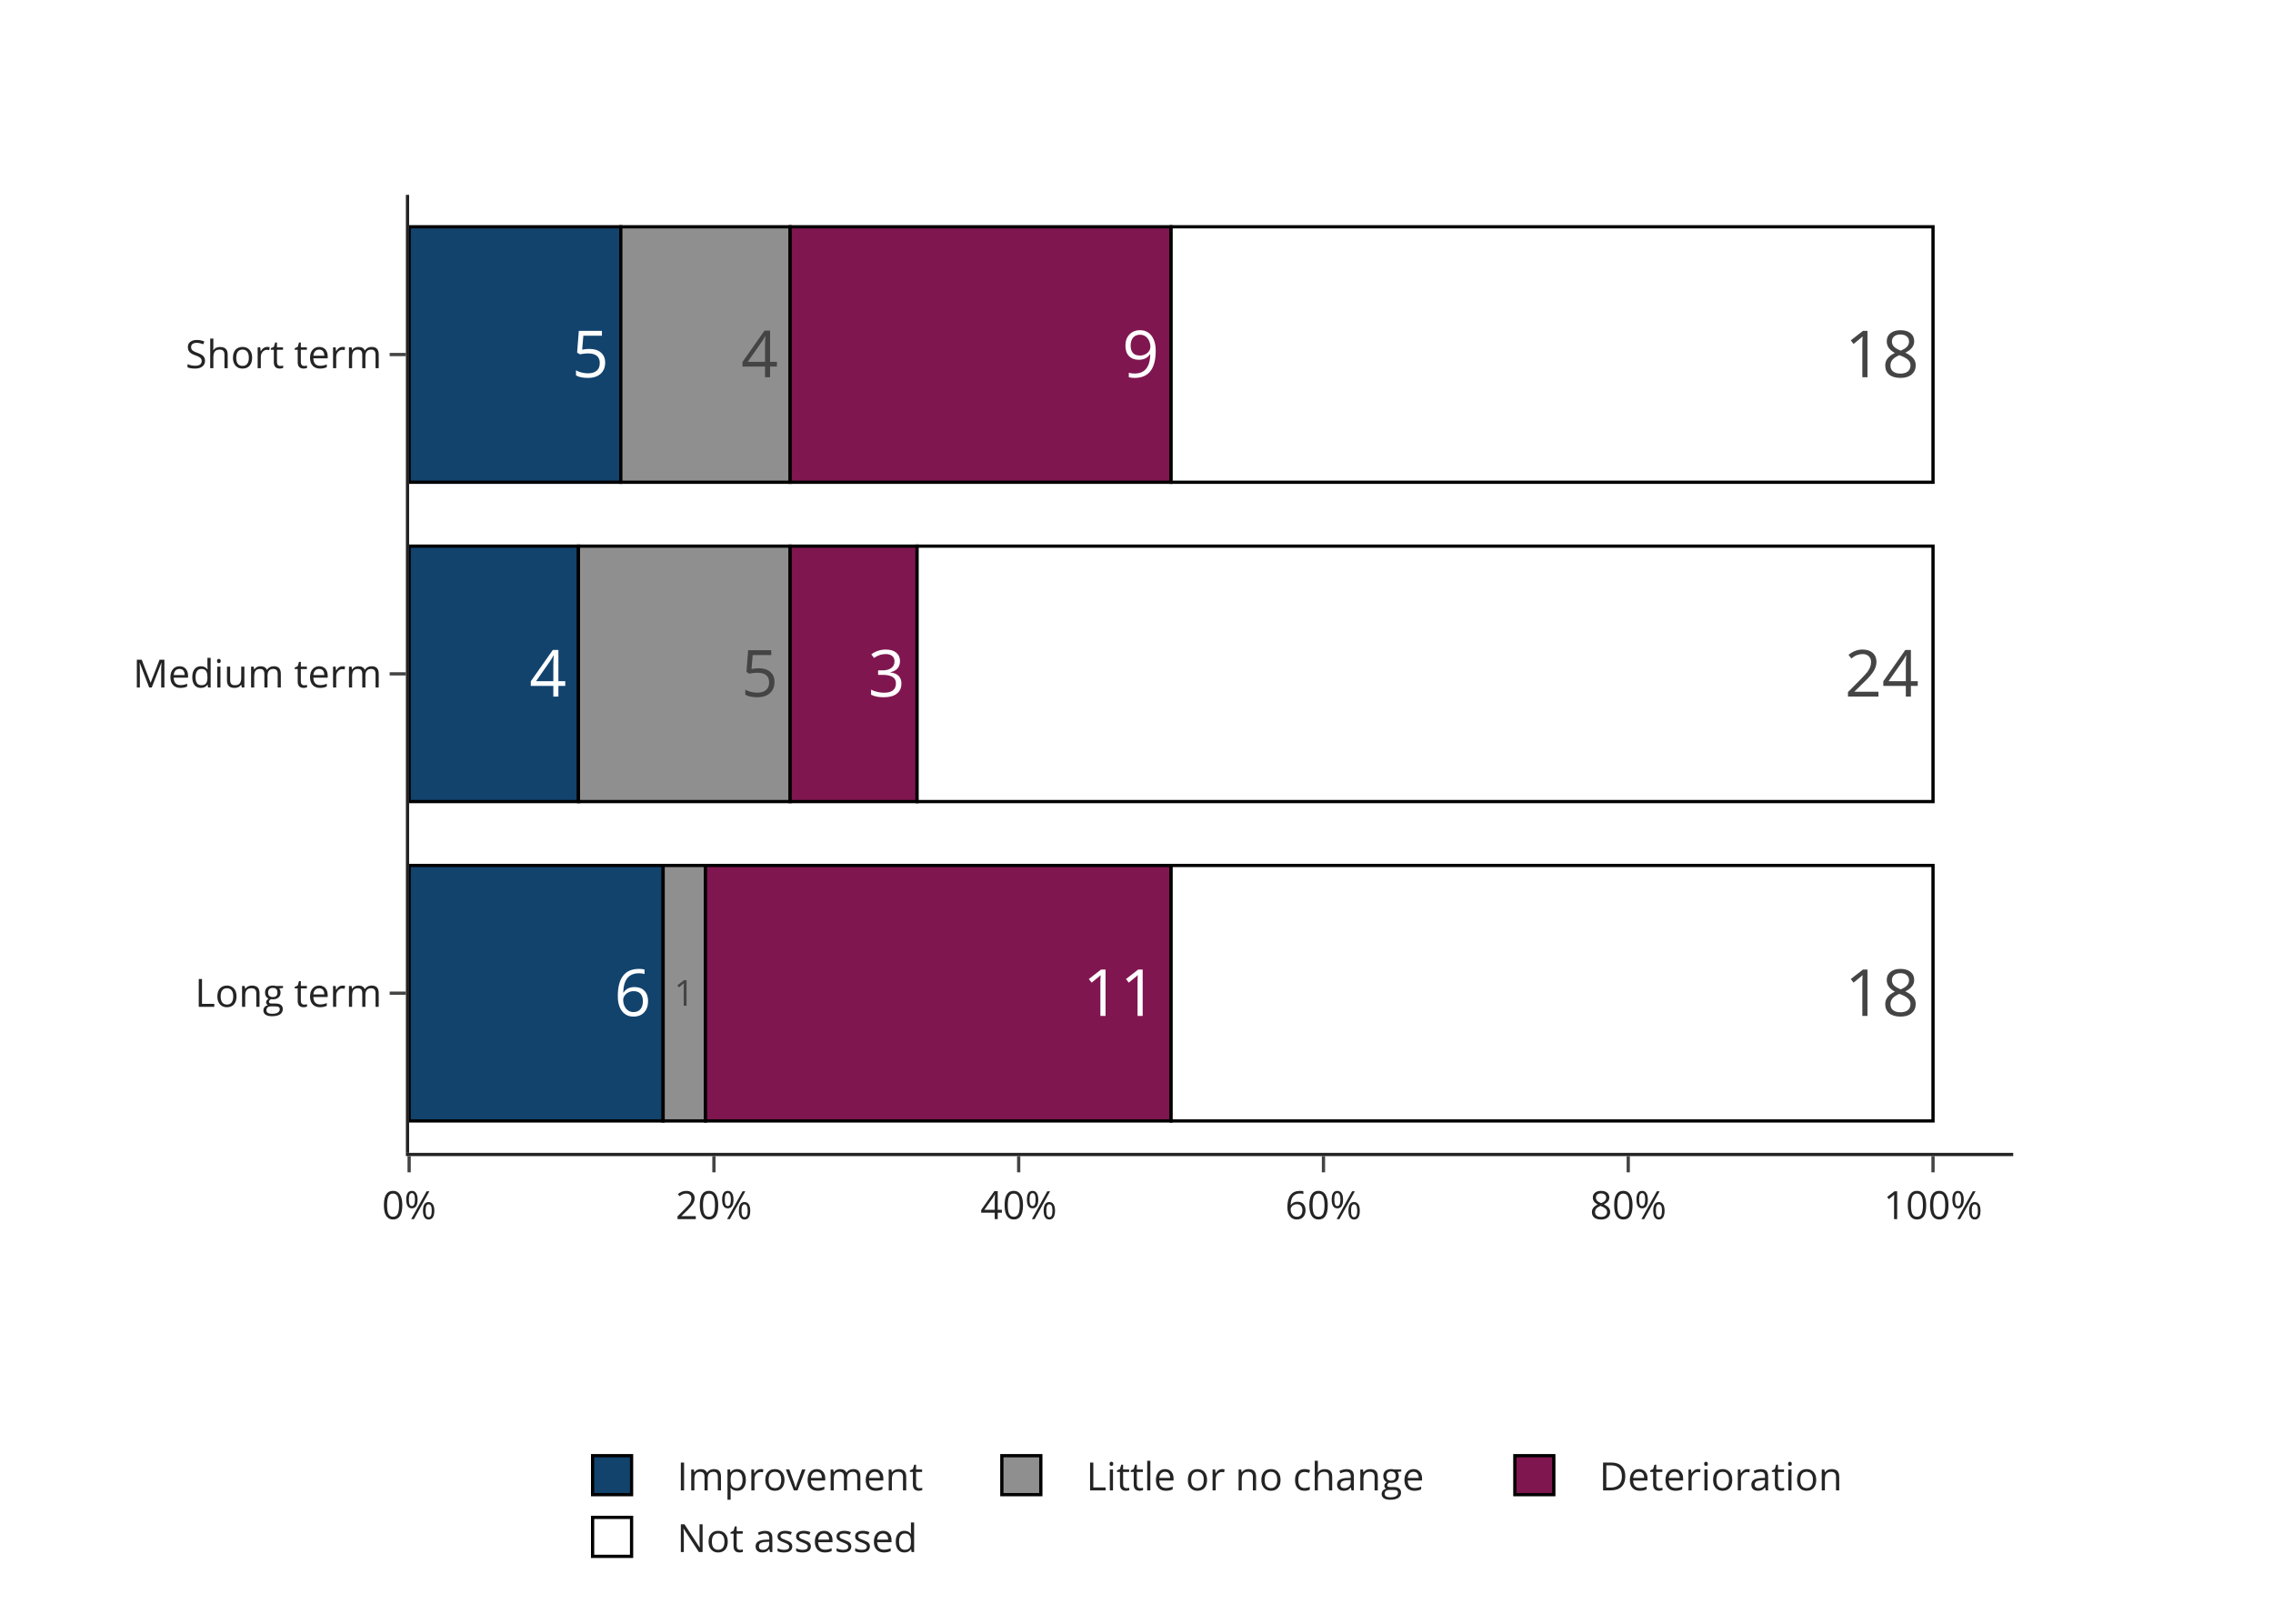
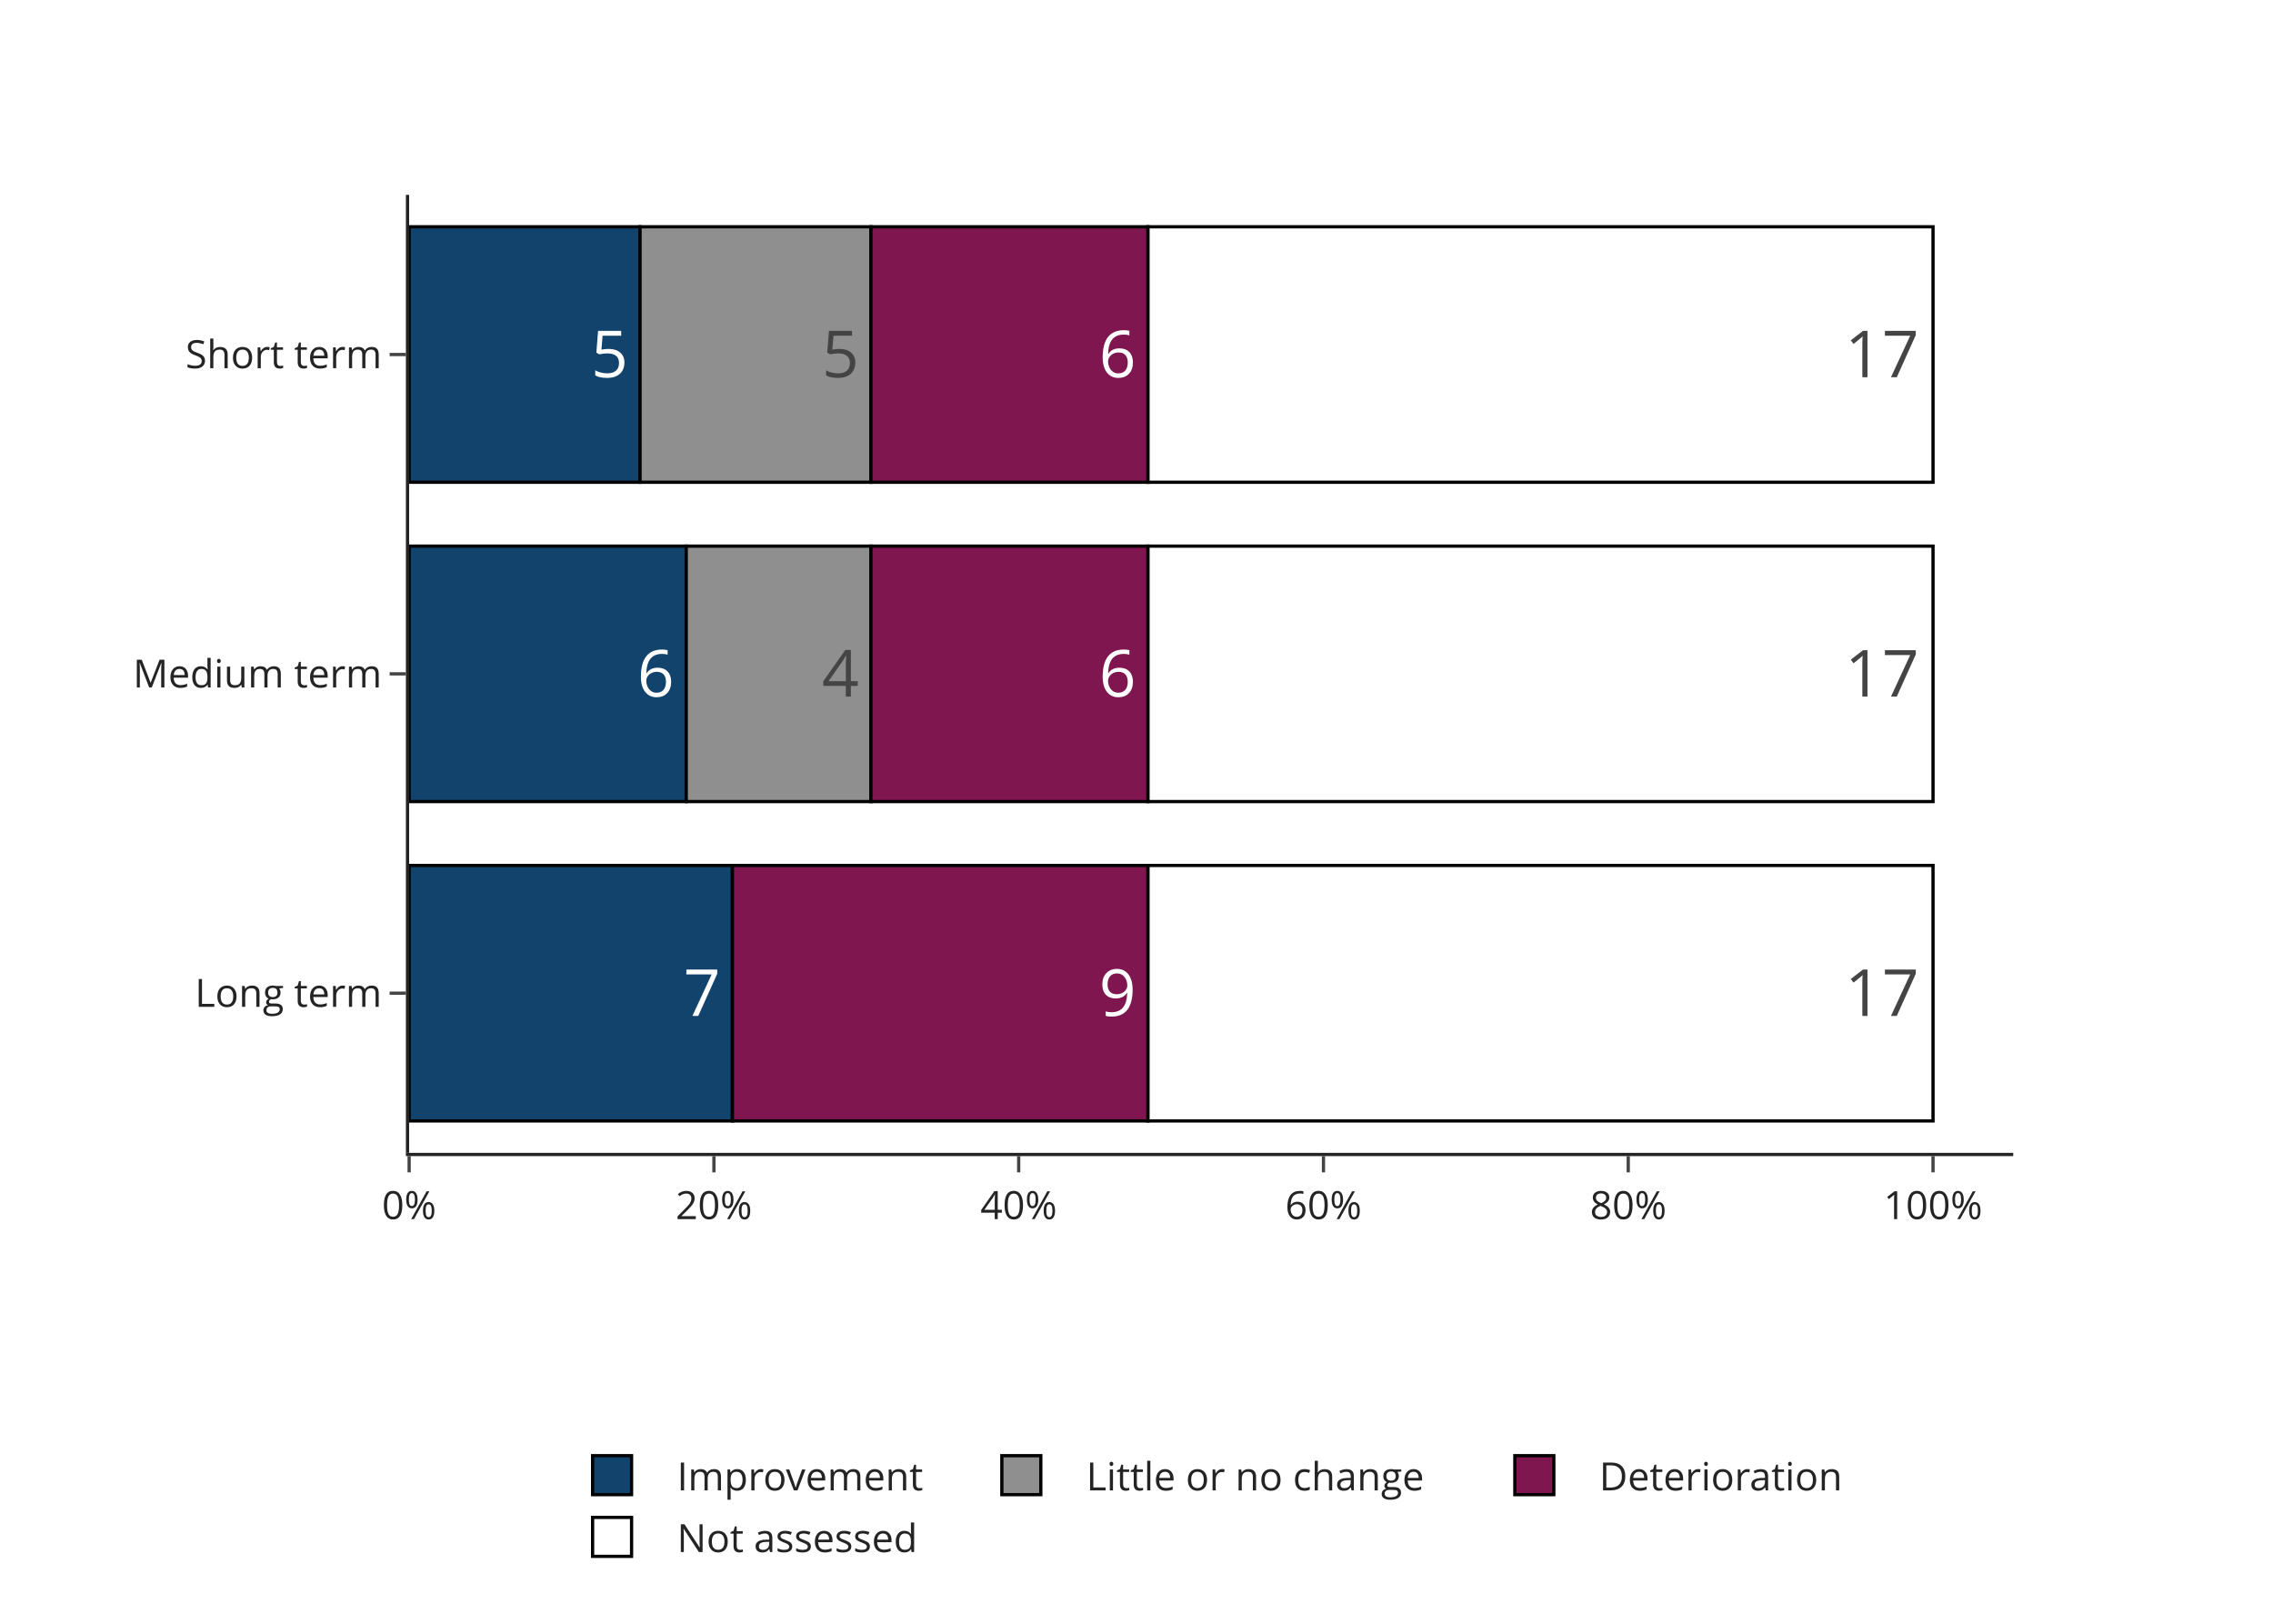
<svg xmlns="http://www.w3.org/2000/svg" class="main-svg" width="700" height="500" style="" viewBox="0 0 700 500">
  <rect x="0" y="0" width="700" height="500" style="fill: rgb(255, 255, 255); fill-opacity: 1;" />
-   <defs id="defs-59d191">
+   <defs id="defs-66a0d3">
    <g class="clips">
-       <clipPath id="clip59d191xyplot" class="plotclip">
+       <clipPath id="clip66a0d3xyplot" class="plotclip">
        <rect width="494" height="295" />
      </clipPath>
-       <clipPath class="axesclip" id="clip59d191x">
+       <clipPath class="axesclip" id="clip66a0d3x">
        <rect x="126" y="0" width="494" height="500" />
      </clipPath>
-       <clipPath class="axesclip" id="clip59d191y">
+       <clipPath class="axesclip" id="clip66a0d3y">
        <rect x="0" y="60" width="700" height="295" />
      </clipPath>
-       <clipPath class="axesclip" id="clip59d191xy">
+       <clipPath class="axesclip" id="clip66a0d3xy">
        <rect x="126" y="60" width="494" height="295" />
      </clipPath>
    </g>
    <g class="gradients" />
    <g class="patterns" />
  </defs>
  <g class="bglayer" />
  <g class="layer-below">
    <g class="imagelayer" />
    <g class="shapelayer" />
  </g>
  <g class="cartesianlayer">
    <g class="subplot xy">
      <g class="layer-subplot">
        <g class="shapelayer" />
        <g class="imagelayer" />
      </g>
      <g class="minor-gridlayer">
        <g class="x" />
        <g class="y" />
      </g>
      <g class="gridlayer">
        <g class="x" />
        <g class="y" />
      </g>
      <g class="zerolinelayer" />
+       <g class="layer-between">
+         <g class="shapelayer" />
+         <g class="imagelayer" />
+       </g>
      <path class="xlines-below" />
      <path class="ylines-below" />
      <g class="overlines-below" />
      <g class="xaxislayer-below" />
      <g class="yaxislayer-below" />
      <g class="overaxes-below" />
-       <g class="plot" transform="translate(126,60)" clip-path="url(#clip59d191xyplot)">
+       <g class="plot" transform="translate(126,60)" clip-path="url(#clip66a0d3xyplot)">
        <g class="barlayer mlayer">
          <g class="trace bars" style="opacity: 1;">
            <g class="points">
              <g class="point">
-                 <path d="M0,285.17V206.5H78.22V285.17Z" style="vector-effect: none; opacity: 1; stroke-width: 1px; fill: rgb(18, 67, 109); fill-opacity: 1; stroke: rgb(0, 0, 0); stroke-opacity: 1;" />
-                 <text class="bartext bartext-inside" text-anchor="middle" data-notex="1" x="0" y="0" style="font-family: 'Open Sans', verdana, arial, sans-serif; font-size: 20px; fill: rgb(255, 255, 255); fill-opacity: 1; white-space: pre;" transform="translate(68.845,252.835)">6</text>
-               </g>
-               <g class="point">
-                 <path d="M0,186.83V108.17H52.14V186.83Z" style="vector-effect: none; opacity: 1; stroke-width: 1px; fill: rgb(18, 67, 109); fill-opacity: 1; stroke: rgb(0, 0, 0); stroke-opacity: 1;" />
-                 <text class="bartext bartext-inside" text-anchor="middle" data-notex="1" x="0" y="0" style="font-family: 'Open Sans', verdana, arial, sans-serif; font-size: 20px; fill: rgb(255, 255, 255); fill-opacity: 1; white-space: pre;" transform="translate(42.765,154.5)">4</text>
-               </g>
-               <g class="point">
-                 <path d="M0,88.5V9.83H65.18V88.5Z" style="vector-effect: none; opacity: 1; stroke-width: 1px; fill: rgb(18, 67, 109); fill-opacity: 1; stroke: rgb(0, 0, 0); stroke-opacity: 1;" />
-                 <text class="bartext bartext-inside" text-anchor="middle" data-notex="1" x="0" y="0" style="font-family: 'Open Sans', verdana, arial, sans-serif; font-size: 20px; fill: rgb(255, 255, 255); fill-opacity: 1; white-space: pre;" transform="translate(55.805,56.165)">5</text>
-               </g>
-             </g>
-           </g>
-           <g class="trace bars" style="opacity: 1;">
-             <g class="points">
-               <g class="point">
-                 <path d="M78.22,285.17V206.5H91.25V285.17Z" style="vector-effect: none; opacity: 1; stroke-width: 1px; fill: rgb(143, 143, 143); fill-opacity: 1; stroke: rgb(0, 0, 0); stroke-opacity: 1;" />
-                 <text class="bartext bartext-inside" text-anchor="middle" data-notex="1" x="0" y="0" style="font-family: 'Open Sans', verdana, arial, sans-serif; font-size: 20px; fill: rgb(68, 68, 68); fill-opacity: 1; white-space: pre;" transform="translate(84.735,249.6946)scale(0.5513725)">1</text>
-               </g>
-               <g class="point">
-                 <path d="M52.14,186.83V108.17H117.33V186.83Z" style="vector-effect: none; opacity: 1; stroke-width: 1px; fill: rgb(143, 143, 143); fill-opacity: 1; stroke: rgb(0, 0, 0); stroke-opacity: 1;" />
-                 <text class="bartext bartext-inside" text-anchor="middle" data-notex="1" x="0" y="0" style="font-family: 'Open Sans', verdana, arial, sans-serif; font-size: 20px; fill: rgb(68, 68, 68); fill-opacity: 1; white-space: pre;" transform="translate(107.955,154.5)">5</text>
-               </g>
-               <g class="point">
-                 <path d="M65.18,88.5V9.83H117.33V88.5Z" style="vector-effect: none; opacity: 1; stroke-width: 1px; fill: rgb(143, 143, 143); fill-opacity: 1; stroke: rgb(0, 0, 0); stroke-opacity: 1;" />
-                 <text class="bartext bartext-inside" text-anchor="middle" data-notex="1" x="0" y="0" style="font-family: 'Open Sans', verdana, arial, sans-serif; font-size: 20px; fill: rgb(68, 68, 68); fill-opacity: 1; white-space: pre;" transform="translate(107.955,56.165)">4</text>
-               </g>
-             </g>
-           </g>
-           <g class="trace bars" style="opacity: 1;">
-             <g class="points">
-               <g class="point">
-                 <path d="M91.25,285.17V206.5H234.65V285.17Z" style="vector-effect: none; opacity: 1; stroke-width: 1px; fill: rgb(128, 22, 80); fill-opacity: 1; stroke: rgb(0, 0, 0); stroke-opacity: 1;" />
-                 <text class="bartext bartext-inside" text-anchor="middle" data-notex="1" x="0" y="0" style="font-family: 'Open Sans', verdana, arial, sans-serif; font-size: 20px; fill: rgb(255, 255, 255); fill-opacity: 1; white-space: pre;" transform="translate(218.9156,252.835)">11</text>
-               </g>
-               <g class="point">
-                 <path d="M117.33,186.83V108.17H156.43V186.83Z" style="vector-effect: none; opacity: 1; stroke-width: 1px; fill: rgb(128, 22, 80); fill-opacity: 1; stroke: rgb(0, 0, 0); stroke-opacity: 1;" />
-                 <text class="bartext bartext-inside" text-anchor="middle" data-notex="1" x="0" y="0" style="font-family: 'Open Sans', verdana, arial, sans-serif; font-size: 20px; fill: rgb(255, 255, 255); fill-opacity: 1; white-space: pre;" transform="translate(147.055,154.5)">3</text>
-               </g>
-               <g class="point">
-                 <path d="M117.33,88.5V9.83H234.65V88.5Z" style="vector-effect: none; opacity: 1; stroke-width: 1px; fill: rgb(128, 22, 80); fill-opacity: 1; stroke: rgb(0, 0, 0); stroke-opacity: 1;" />
-                 <text class="bartext bartext-inside" text-anchor="middle" data-notex="1" x="0" y="0" style="font-family: 'Open Sans', verdana, arial, sans-serif; font-size: 20px; fill: rgb(255, 255, 255); fill-opacity: 1; white-space: pre;" transform="translate(225.275,56.165)">9</text>
-               </g>
-             </g>
-           </g>
-           <g class="trace bars" style="opacity: 1;">
-             <g class="points">
-               <g class="point">
-                 <path d="M234.65,285.17V206.5H469.3V285.17Z" style="vector-effect: none; opacity: 1; stroke-width: 1px; fill: rgb(255, 255, 255); fill-opacity: 1; stroke: rgb(0, 0, 0); stroke-opacity: 1;" />
-                 <text class="bartext bartext-inside" text-anchor="middle" data-notex="1" x="0" y="0" style="font-family: 'Open Sans', verdana, arial, sans-serif; font-size: 20px; fill: rgb(68, 68, 68); fill-opacity: 1; white-space: pre;" transform="translate(453.5656,252.835)">18</text>
-               </g>
-               <g class="point">
-                 <path d="M156.43,186.83V108.17H469.3V186.83Z" style="vector-effect: none; opacity: 1; stroke-width: 1px; fill: rgb(255, 255, 255); fill-opacity: 1; stroke: rgb(0, 0, 0); stroke-opacity: 1;" />
-                 <text class="bartext bartext-inside" text-anchor="middle" data-notex="1" x="0" y="0" style="font-family: 'Open Sans', verdana, arial, sans-serif; font-size: 20px; fill: rgb(68, 68, 68); fill-opacity: 1; white-space: pre;" transform="translate(453.5656,154.5)">24</text>
-               </g>
-               <g class="point">
-                 <path d="M234.65,88.5V9.83H469.3V88.5Z" style="vector-effect: none; opacity: 1; stroke-width: 1px; fill: rgb(255, 255, 255); fill-opacity: 1; stroke: rgb(0, 0, 0); stroke-opacity: 1;" />
-                 <text class="bartext bartext-inside" text-anchor="middle" data-notex="1" x="0" y="0" style="font-family: 'Open Sans', verdana, arial, sans-serif; font-size: 20px; fill: rgb(68, 68, 68); fill-opacity: 1; white-space: pre;" transform="translate(453.5656,56.165)">18</text>
+                 <path d="M0,285.17V206.5H99.55V285.17Z" style="vector-effect: none; opacity: 1; stroke-width: 1px; fill: rgb(18, 67, 109); fill-opacity: 1; stroke: rgb(0, 0, 0); stroke-opacity: 1;" />
+                 <text class="bartext bartext-inside" text-anchor="middle" data-notex="1" x="0" y="0" style="font-family: 'Open Sans', verdana, arial, sans-serif; font-size: 20px; fill: rgb(255, 255, 255); fill-opacity: 1; white-space: pre;" transform="translate(90.175,252.835)">7</text>
+               </g>
+               <g class="point">
+                 <path d="M0,186.83V108.17H85.33V186.83Z" style="vector-effect: none; opacity: 1; stroke-width: 1px; fill: rgb(18, 67, 109); fill-opacity: 1; stroke: rgb(0, 0, 0); stroke-opacity: 1;" />
+                 <text class="bartext bartext-inside" text-anchor="middle" data-notex="1" x="0" y="0" style="font-family: 'Open Sans', verdana, arial, sans-serif; font-size: 20px; fill: rgb(255, 255, 255); fill-opacity: 1; white-space: pre;" transform="translate(75.955,154.5)">6</text>
+               </g>
+               <g class="point">
+                 <path d="M0,88.5V9.83H71.11V88.5Z" style="vector-effect: none; opacity: 1; stroke-width: 1px; fill: rgb(18, 67, 109); fill-opacity: 1; stroke: rgb(0, 0, 0); stroke-opacity: 1;" />
+                 <text class="bartext bartext-inside" text-anchor="middle" data-notex="1" x="0" y="0" style="font-family: 'Open Sans', verdana, arial, sans-serif; font-size: 20px; fill: rgb(255, 255, 255); fill-opacity: 1; white-space: pre;" transform="translate(61.735,56.165)">5</text>
+               </g>
+             </g>
+           </g>
+           <g class="trace bars" style="opacity: 1;">
+             <g class="points">
+               <g class="point">
+                 <path d="M85.33,186.83V108.17H142.21V186.83Z" style="vector-effect: none; opacity: 1; stroke-width: 1px; fill: rgb(143, 143, 143); fill-opacity: 1; stroke: rgb(0, 0, 0); stroke-opacity: 1;" />
+                 <text class="bartext bartext-inside" text-anchor="middle" data-notex="1" x="0" y="0" style="font-family: 'Open Sans', verdana, arial, sans-serif; font-size: 20px; fill: rgb(68, 68, 68); fill-opacity: 1; white-space: pre;" transform="translate(132.835,154.5)">4</text>
+               </g>
+               <g class="point">
+                 <path d="M71.11,88.5V9.83H142.21V88.5Z" style="vector-effect: none; opacity: 1; stroke-width: 1px; fill: rgb(143, 143, 143); fill-opacity: 1; stroke: rgb(0, 0, 0); stroke-opacity: 1;" />
+                 <text class="bartext bartext-inside" text-anchor="middle" data-notex="1" x="0" y="0" style="font-family: 'Open Sans', verdana, arial, sans-serif; font-size: 20px; fill: rgb(68, 68, 68); fill-opacity: 1; white-space: pre;" transform="translate(132.835,56.165)">5</text>
+               </g>
+             </g>
+           </g>
+           <g class="trace bars" style="opacity: 1;">
+             <g class="points">
+               <g class="point">
+                 <path d="M99.55,285.17V206.5H227.54V285.17Z" style="vector-effect: none; opacity: 1; stroke-width: 1px; fill: rgb(128, 22, 80); fill-opacity: 1; stroke: rgb(0, 0, 0); stroke-opacity: 1;" />
+                 <text class="bartext bartext-inside" text-anchor="middle" data-notex="1" x="0" y="0" style="font-family: 'Open Sans', verdana, arial, sans-serif; font-size: 20px; fill: rgb(255, 255, 255); fill-opacity: 1; white-space: pre;" transform="translate(218.165,252.835)">9</text>
+               </g>
+               <g class="point">
+                 <path d="M142.21,186.83V108.17H227.54V186.83Z" style="vector-effect: none; opacity: 1; stroke-width: 1px; fill: rgb(128, 22, 80); fill-opacity: 1; stroke: rgb(0, 0, 0); stroke-opacity: 1;" />
+                 <text class="bartext bartext-inside" text-anchor="middle" data-notex="1" x="0" y="0" style="font-family: 'Open Sans', verdana, arial, sans-serif; font-size: 20px; fill: rgb(255, 255, 255); fill-opacity: 1; white-space: pre;" transform="translate(218.165,154.5)">6</text>
+               </g>
+               <g class="point">
+                 <path d="M142.21,88.5V9.83H227.54V88.5Z" style="vector-effect: none; opacity: 1; stroke-width: 1px; fill: rgb(128, 22, 80); fill-opacity: 1; stroke: rgb(0, 0, 0); stroke-opacity: 1;" />
+                 <text class="bartext bartext-inside" text-anchor="middle" data-notex="1" x="0" y="0" style="font-family: 'Open Sans', verdana, arial, sans-serif; font-size: 20px; fill: rgb(255, 255, 255); fill-opacity: 1; white-space: pre;" transform="translate(218.165,56.165)">6</text>
+               </g>
+             </g>
+           </g>
+           <g class="trace bars" style="opacity: 1;">
+             <g class="points">
+               <g class="point">
+                 <path d="M227.54,285.17V206.5H469.3V285.17Z" style="vector-effect: none; opacity: 1; stroke-width: 1px; fill: rgb(255, 255, 255); fill-opacity: 1; stroke: rgb(0, 0, 0); stroke-opacity: 1;" />
+                 <text class="bartext bartext-inside" text-anchor="middle" data-notex="1" x="0" y="0" style="font-family: 'Open Sans', verdana, arial, sans-serif; font-size: 20px; fill: rgb(68, 68, 68); fill-opacity: 1; white-space: pre;" transform="translate(453.5656,252.835)">17</text>
+               </g>
+               <g class="point">
+                 <path d="M227.54,186.83V108.17H469.3V186.83Z" style="vector-effect: none; opacity: 1; stroke-width: 1px; fill: rgb(255, 255, 255); fill-opacity: 1; stroke: rgb(0, 0, 0); stroke-opacity: 1;" />
+                 <text class="bartext bartext-inside" text-anchor="middle" data-notex="1" x="0" y="0" style="font-family: 'Open Sans', verdana, arial, sans-serif; font-size: 20px; fill: rgb(68, 68, 68); fill-opacity: 1; white-space: pre;" transform="translate(453.5656,154.5)">17</text>
+               </g>
+               <g class="point">
+                 <path d="M227.54,88.5V9.83H469.3V88.5Z" style="vector-effect: none; opacity: 1; stroke-width: 1px; fill: rgb(255, 255, 255); fill-opacity: 1; stroke: rgb(0, 0, 0); stroke-opacity: 1;" />
+                 <text class="bartext bartext-inside" text-anchor="middle" data-notex="1" x="0" y="0" style="font-family: 'Open Sans', verdana, arial, sans-serif; font-size: 20px; fill: rgb(68, 68, 68); fill-opacity: 1; white-space: pre;" transform="translate(453.5656,56.165)">17</text>
              </g>
            </g>
          </g>
        </g>
      </g>
      <g class="overplot" />
      <path class="xlines-above crisp" d="M125,355.5H620" style="fill: none; stroke-width: 1px; stroke: rgb(36, 36, 36); stroke-opacity: 1;" />
      <path class="ylines-above crisp" d="M125.5,60V355" style="fill: none; stroke-width: 1px; stroke: rgb(36, 36, 36); stroke-opacity: 1;" />
      <g class="overlines-above" />
      <g class="xaxislayer-above">
        <path class="xtick ticks crisp" d="M0,356v5" transform="translate(126,0)" style="stroke: rgb(68, 68, 68); stroke-opacity: 1; stroke-width: 1px;" />
        <path class="xtick ticks crisp" d="M0,356v5" transform="translate(219.86,0)" style="stroke: rgb(68, 68, 68); stroke-opacity: 1; stroke-width: 1px;" />
        <path class="xtick ticks crisp" d="M0,356v5" transform="translate(313.72,0)" style="stroke: rgb(68, 68, 68); stroke-opacity: 1; stroke-width: 1px;" />
        <path class="xtick ticks crisp" d="M0,356v5" transform="translate(407.58,0)" style="stroke: rgb(68, 68, 68); stroke-opacity: 1; stroke-width: 1px;" />
        <path class="xtick ticks crisp" d="M0,356v5" transform="translate(501.44,0)" style="stroke: rgb(68, 68, 68); stroke-opacity: 1; stroke-width: 1px;" />
        <path class="xtick ticks crisp" d="M0,356v5" transform="translate(595.3,0)" style="stroke: rgb(68, 68, 68); stroke-opacity: 1; stroke-width: 1px;" />
        <g class="xtick">
          <text text-anchor="middle" x="0" y="375.4" transform="translate(126,0)" style="font-family: 'Open Sans', verdana, arial, sans-serif; font-size: 12px; fill: rgb(36, 36, 36); fill-opacity: 1; white-space: pre; opacity: 1;">0%</text>
        </g>
        <g class="xtick">
          <text text-anchor="middle" x="0" y="375.4" style="font-family: 'Open Sans', verdana, arial, sans-serif; font-size: 12px; fill: rgb(36, 36, 36); fill-opacity: 1; white-space: pre; opacity: 1;" transform="translate(219.86,0)">20%</text>
        </g>
        <g class="xtick">
          <text text-anchor="middle" x="0" y="375.4" style="font-family: 'Open Sans', verdana, arial, sans-serif; font-size: 12px; fill: rgb(36, 36, 36); fill-opacity: 1; white-space: pre; opacity: 1;" transform="translate(313.72,0)">40%</text>
        </g>
        <g class="xtick">
          <text text-anchor="middle" x="0" y="375.4" style="font-family: 'Open Sans', verdana, arial, sans-serif; font-size: 12px; fill: rgb(36, 36, 36); fill-opacity: 1; white-space: pre; opacity: 1;" transform="translate(407.58,0)">60%</text>
        </g>
        <g class="xtick">
          <text text-anchor="middle" x="0" y="375.4" style="font-family: 'Open Sans', verdana, arial, sans-serif; font-size: 12px; fill: rgb(36, 36, 36); fill-opacity: 1; white-space: pre; opacity: 1;" transform="translate(501.44,0)">80%</text>
        </g>
        <g class="xtick">
          <text text-anchor="middle" x="0" y="375.4" style="font-family: 'Open Sans', verdana, arial, sans-serif; font-size: 12px; fill: rgb(36, 36, 36); fill-opacity: 1; white-space: pre; opacity: 1;" transform="translate(595.3,0)">100%</text>
        </g>
      </g>
      <g class="yaxislayer-above">
        <path class="ytick ticks crisp" d="M125,0h-5" transform="translate(0,305.83)" style="stroke: rgb(68, 68, 68); stroke-opacity: 1; stroke-width: 1px;" />
        <path class="ytick ticks crisp" d="M125,0h-5" transform="translate(0,207.5)" style="stroke: rgb(68, 68, 68); stroke-opacity: 1; stroke-width: 1px;" />
        <path class="ytick ticks crisp" d="M125,0h-5" transform="translate(0,109.17)" style="stroke: rgb(68, 68, 68); stroke-opacity: 1; stroke-width: 1px;" />
        <g class="ytick">
          <text text-anchor="end" x="117.6" y="4.2" transform="translate(0,305.83)" style="font-family: 'Open Sans', verdana, arial, sans-serif; font-size: 12px; fill: rgb(36, 36, 36); fill-opacity: 1; white-space: pre; opacity: 1;">Long term</text>
        </g>
        <g class="ytick">
          <text text-anchor="end" x="117.6" y="4.2" transform="translate(0,207.5)" style="font-family: 'Open Sans', verdana, arial, sans-serif; font-size: 12px; fill: rgb(36, 36, 36); fill-opacity: 1; white-space: pre; opacity: 1;">Medium term</text>
        </g>
        <g class="ytick">
          <text text-anchor="end" x="117.6" y="4.2" transform="translate(0,109.17)" style="font-family: 'Open Sans', verdana, arial, sans-serif; font-size: 12px; fill: rgb(36, 36, 36); fill-opacity: 1; white-space: pre; opacity: 1;">Short term</text>
        </g>
      </g>
      <g class="overaxes-above" />
    </g>
  </g>
  <g class="polarlayer" />
  <g class="smithlayer" />
  <g class="ternarylayer" />
  <g class="geolayer" />
  <g class="funnelarealayer" />
  <g class="pielayer" />
  <g class="iciclelayer" />
  <g class="treemaplayer" />
  <g class="sunburstlayer" />
  <g class="glimages" />
-   <defs id="topdefs-59d191">
+   <defs id="topdefs-66a0d3">
    <g class="clips" />
-     <clipPath id="legend59d191">
+     <clipPath id="legend66a0d3">
      <rect width="409" height="48" x="0" y="0" />
    </clipPath>
  </defs>
  <g class="layer-above">
    <g class="imagelayer" />
    <g class="shapelayer" />
  </g>
  <g class="infolayer">
    <g class="legend" pointer-events="all" transform="translate(168.5,439.75)">
      <rect class="bg" shape-rendering="crispEdges" width="409" height="48" x="0" y="0" style="stroke: rgb(68, 68, 68); stroke-opacity: 1; fill: rgb(255, 255, 255); fill-opacity: 1; stroke-width: 0px;" />
-       <g class="scrollbox" transform="" clip-path="url(#legend59d191)">
+       <g class="scrollbox" transform="" clip-path="url(#legend66a0d3)">
        <g class="groups" transform="">
          <g class="traces" transform="translate(0,14.5)" style="opacity: 1;">
            <text class="legendtext" text-anchor="start" x="40" y="4.68" style="font-family: 'Open Sans', verdana, arial, sans-serif; font-size: 12px; fill: rgb(36, 36, 36); fill-opacity: 1; white-space: pre;">Improvement</text>
            <g class="layers" style="opacity: 1;">
              <g class="legendfill" />
              <g class="legendlines" />
              <g class="legendsymbols">
                <g class="legendpoints">
                  <path class="legendundefined" d="M6,6H-6V-6H6Z" transform="translate(20,0)" style="stroke-width: 1px; fill: rgb(18, 67, 109); fill-opacity: 1; stroke: rgb(0, 0, 0); stroke-opacity: 1;" />
                </g>
              </g>
            </g>
            <rect class="legendtoggle" x="0" y="-9.5" width="123.531" height="19" style="fill: rgb(0, 0, 0); fill-opacity: 0;" />
          </g>
        </g>
        <g class="groups" transform="translate(126.0312,0)">
          <g class="traces" transform="translate(0,14.5)" style="opacity: 1;">
            <text class="legendtext" text-anchor="start" x="40" y="4.68" style="font-family: 'Open Sans', verdana, arial, sans-serif; font-size: 12px; fill: rgb(36, 36, 36); fill-opacity: 1; white-space: pre;">Little or no change</text>
            <g class="layers" style="opacity: 1;">
              <g class="legendfill" />
              <g class="legendlines" />
              <g class="legendsymbols">
                <g class="legendpoints">
                  <path class="legendundefined" d="M6,6H-6V-6H6Z" transform="translate(20,0)" style="stroke-width: 1px; fill: rgb(143, 143, 143); fill-opacity: 1; stroke: rgb(0, 0, 0); stroke-opacity: 1;" />
                </g>
              </g>
            </g>
            <rect class="legendtoggle" x="0" y="-9.5" width="155.484" height="19" style="fill: rgb(0, 0, 0); fill-opacity: 0;" />
          </g>
        </g>
        <g class="groups" transform="translate(284.0156,0)">
          <g class="traces" transform="translate(0,14.5)" style="opacity: 1;">
            <text class="legendtext" text-anchor="start" x="40" y="4.68" style="font-family: 'Open Sans', verdana, arial, sans-serif; font-size: 12px; fill: rgb(36, 36, 36); fill-opacity: 1; white-space: pre;">Deterioration</text>
            <g class="layers" style="opacity: 1;">
              <g class="legendfill" />
              <g class="legendlines" />
              <g class="legendsymbols">
                <g class="legendpoints">
                  <path class="legendundefined" d="M6,6H-6V-6H6Z" transform="translate(20,0)" style="stroke-width: 1px; fill: rgb(128, 22, 80); fill-opacity: 1; stroke: rgb(0, 0, 0); stroke-opacity: 1;" />
                </g>
              </g>
            </g>
            <rect class="legendtoggle" x="0" y="-9.5" width="122.094" height="19" style="fill: rgb(0, 0, 0); fill-opacity: 0;" />
          </g>
        </g>
        <g class="groups" transform="translate(0,19)">
          <g class="traces" transform="translate(0,14.5)" style="opacity: 1;">
            <text class="legendtext" text-anchor="start" x="40" y="4.68" style="font-family: 'Open Sans', verdana, arial, sans-serif; font-size: 12px; fill: rgb(36, 36, 36); fill-opacity: 1; white-space: pre;">Not assessed</text>
            <g class="layers" style="opacity: 1;">
              <g class="legendfill" />
              <g class="legendlines" />
              <g class="legendsymbols">
                <g class="legendpoints">
                  <path class="legendundefined" d="M6,6H-6V-6H6Z" transform="translate(20,0)" style="stroke-width: 1px; fill: rgb(255, 255, 255); fill-opacity: 1; stroke: rgb(0, 0, 0); stroke-opacity: 1;" />
                </g>
              </g>
            </g>
            <rect class="legendtoggle" x="0" y="-9.5" width="122.094" height="19" style="fill: rgb(0, 0, 0); fill-opacity: 0;" />
          </g>
        </g>
      </g>
      <rect class="scrollbar" rx="20" ry="3" width="0" height="0" x="0" y="0" style="fill: rgb(128, 139, 164); fill-opacity: 1;" />
    </g>
    <g class="g-gtitle" />
    <g class="g-xtitle" />
    <g class="g-ytitle" />
  </g>
</svg>
